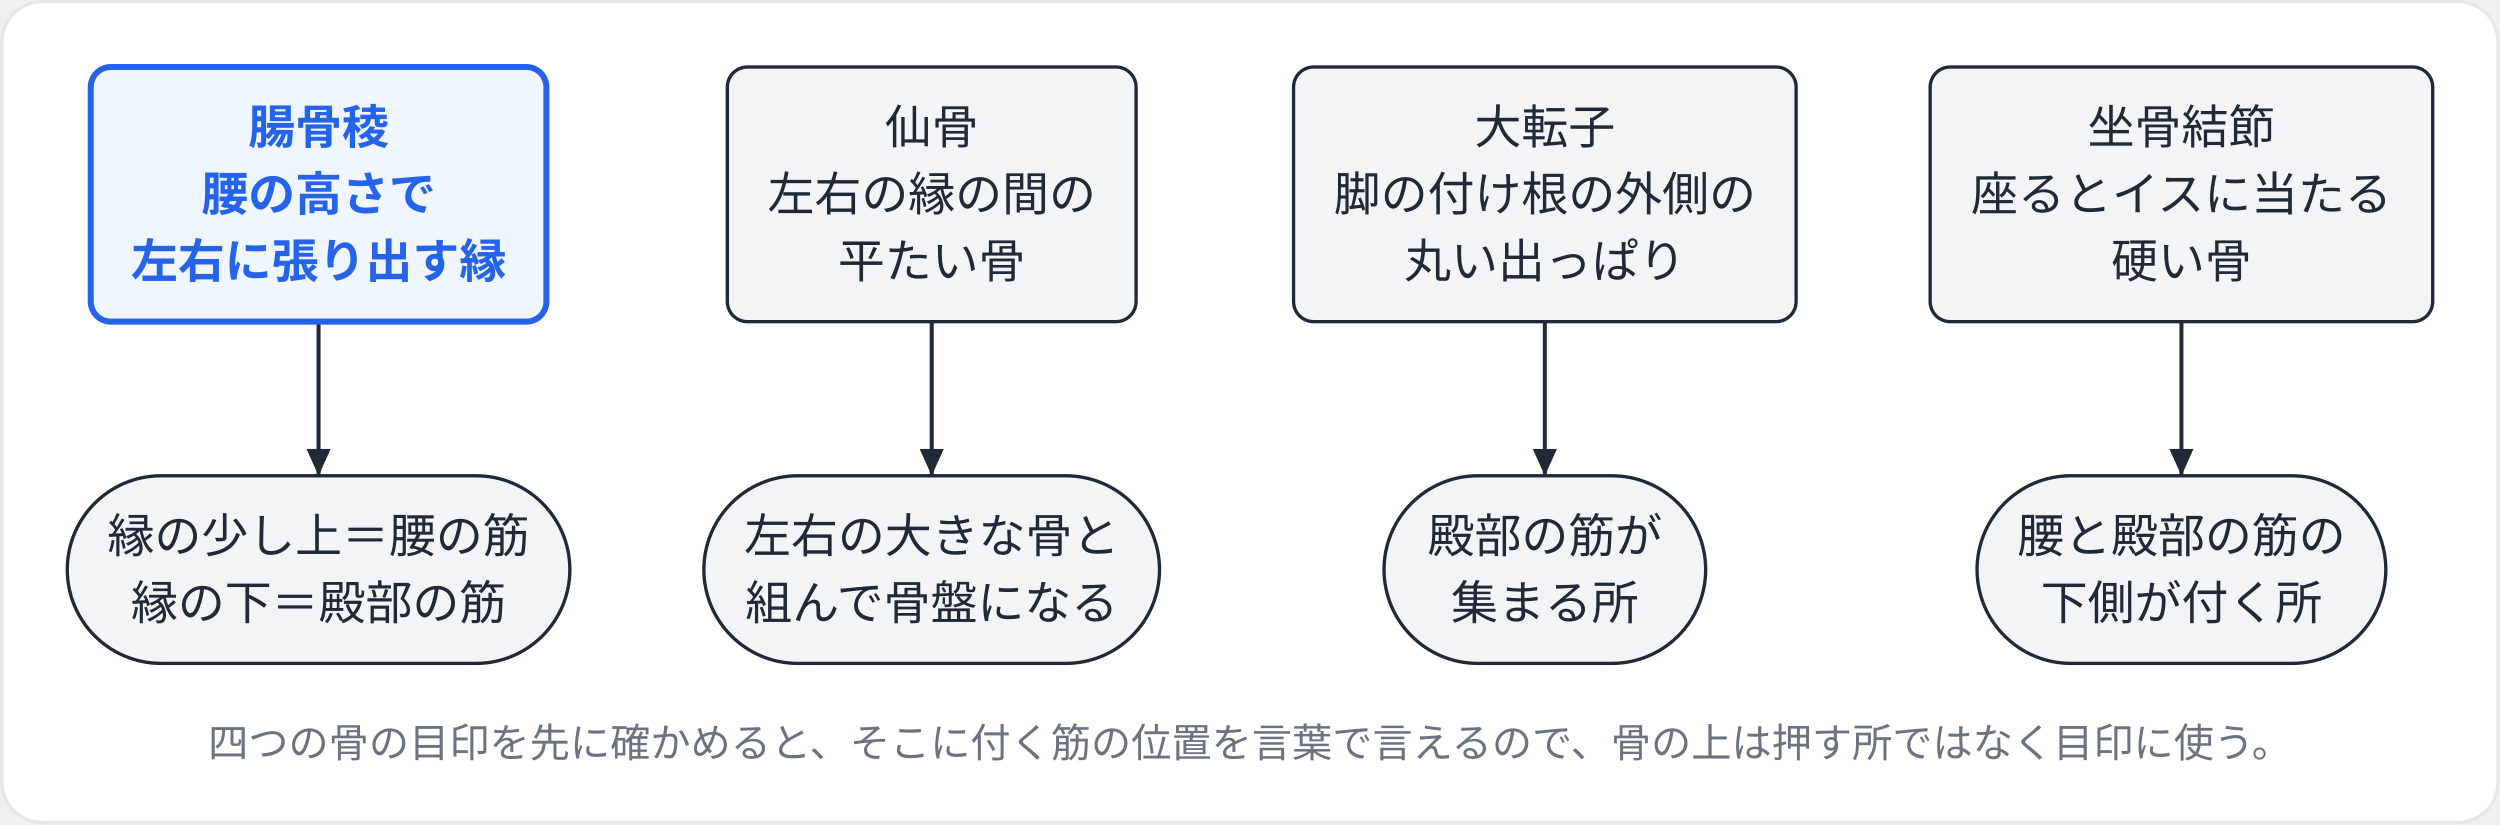
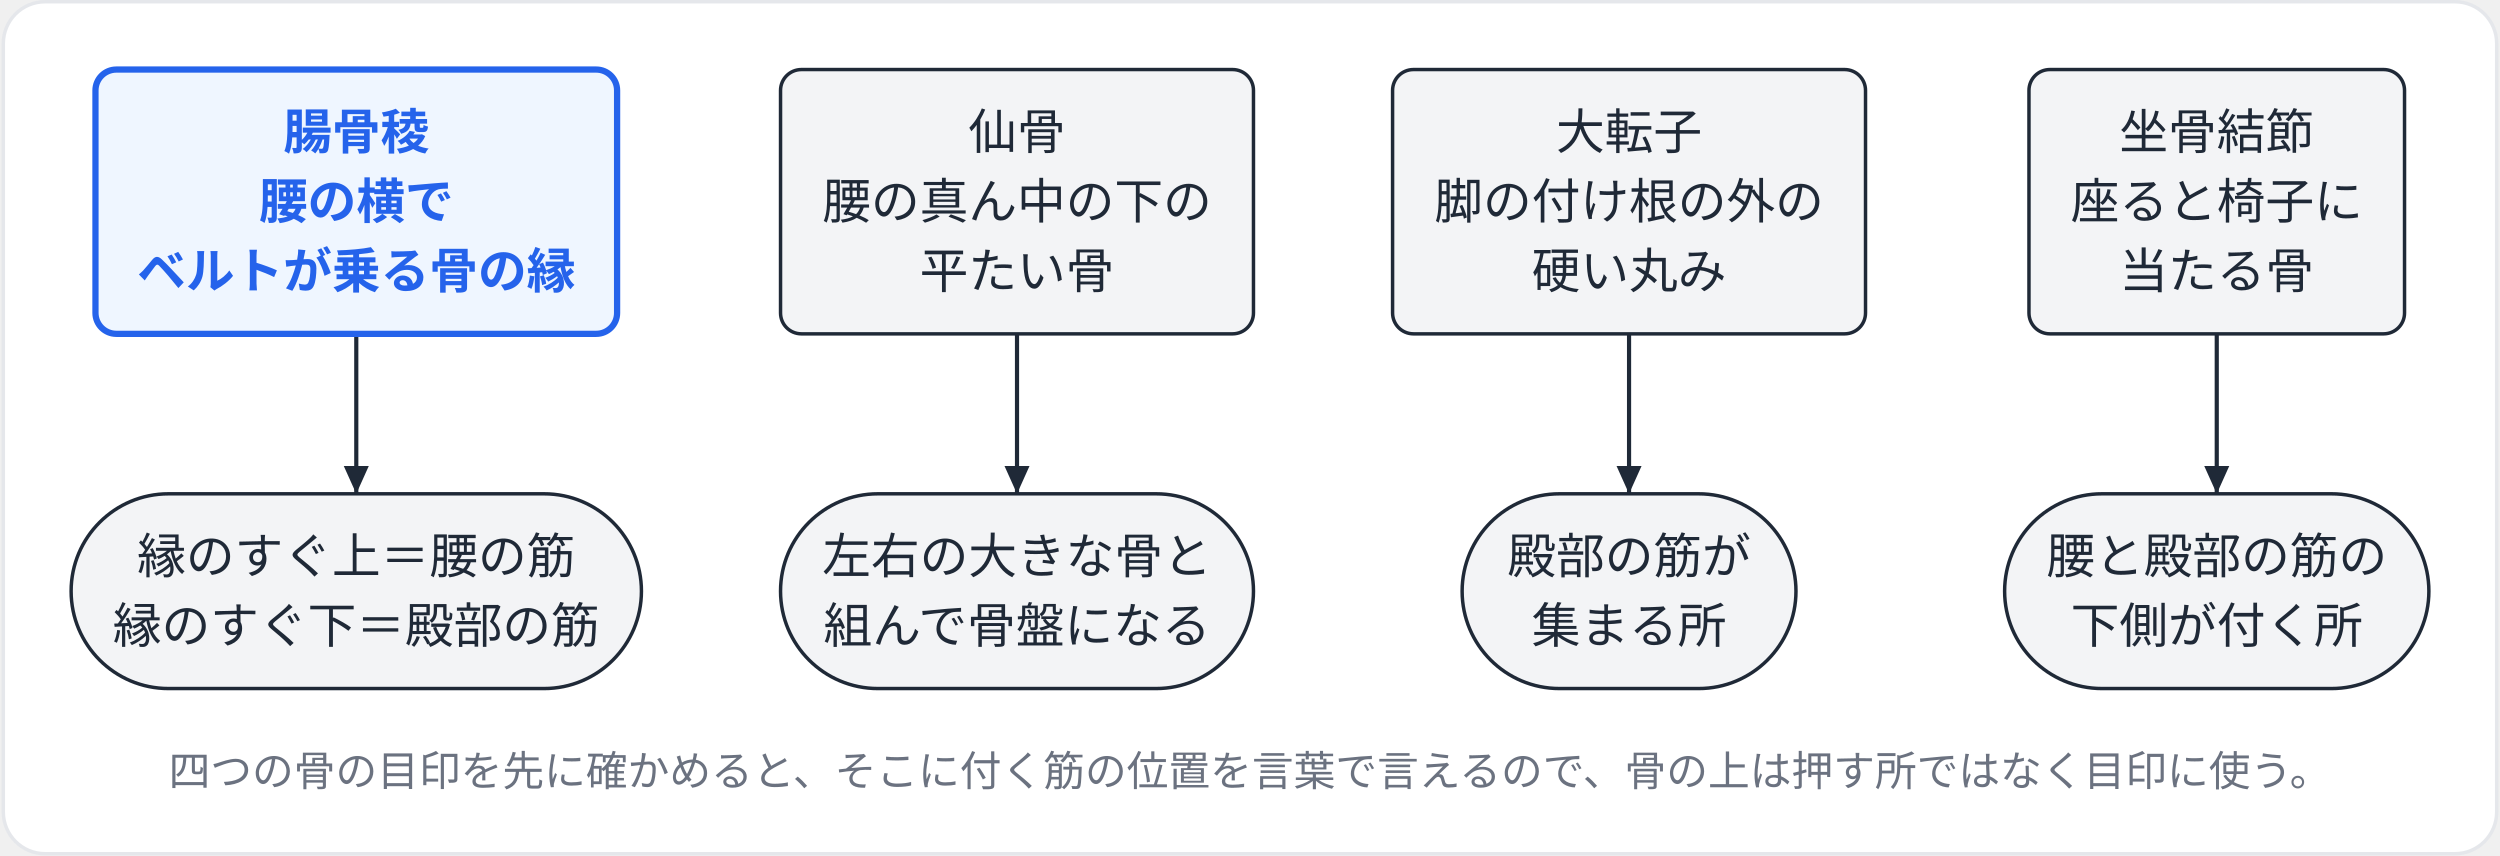
- <svg xmlns="http://www.w3.org/2000/svg" width="640" height="211" viewBox="0 0 746 246" role="img">
-   <rect x="0.5" y="0.5" width="745" height="245" rx="12" fill="#ffffff" stroke="#e5e7eb" stroke-width="1" />
+ <svg xmlns="http://www.w3.org/2000/svg" width="640" height="219" viewBox="0 0 718 246" role="img">
+   <rect x="0.5" y="0.5" width="717" height="245" rx="12" fill="#ffffff" stroke="#e5e7eb" stroke-width="1" />
  <g transform="translate(20 20)">
-     <polyline points="75,76 75,122" fill="none" stroke="#1f2937" stroke-width="1.2" stroke-linejoin="round" />
-     <polygon points="75,122 71.4,114 78.6,114" fill="#1f2937" />
-     <polyline points="258,76 258,122" fill="none" stroke="#1f2937" stroke-width="1.2" stroke-linejoin="round" />
-     <polygon points="258,122 254.4,114 261.6,114" fill="#1f2937" />
-     <polyline points="441,76 441,122" fill="none" stroke="#1f2937" stroke-width="1.2" stroke-linejoin="round" />
-     <polygon points="441,122 437.4,114 444.6,114" fill="#1f2937" />
-     <polyline points="631,76 631,122" fill="none" stroke="#1f2937" stroke-width="1.2" stroke-linejoin="round" />
-     <polygon points="631,122 627.4,114 634.6,114" fill="#1f2937" />
-     <rect x="7" y="0" width="136" height="76" rx="6" fill="#eff6ff" stroke="#2563eb" stroke-width="1.8" />
-     <text x="75" y="22.9" font-family="Hiragino Sans, Hiragino Kaku Gothic ProN, Noto Sans JP, Yu Gothic, Meiryo, sans-serif" font-size="14" fill="#2563eb" text-anchor="middle" font-weight="600">腸骨稜</text>
-     <text x="75" y="42.9" font-family="Hiragino Sans, Hiragino Kaku Gothic ProN, Noto Sans JP, Yu Gothic, Meiryo, sans-serif" font-size="14" fill="#2563eb" text-anchor="middle" font-weight="600">腰の高さで</text>
-     <text x="75" y="62.9" font-family="Hiragino Sans, Hiragino Kaku Gothic ProN, Noto Sans JP, Yu Gothic, Meiryo, sans-serif" font-size="14" fill="#2563eb" text-anchor="middle" font-weight="600">左右に張り出す縁</text>
-     <rect x="197" y="0" width="122" height="76" rx="6" fill="#f3f4f6" stroke="#1f2937" stroke-width="1" />
-     <text x="258" y="22.9" font-family="Hiragino Sans, Hiragino Kaku Gothic ProN, Noto Sans JP, Yu Gothic, Meiryo, sans-serif" font-size="14" fill="#1f2937" text-anchor="middle">仙骨</text>
-     <text x="258" y="42.9" font-family="Hiragino Sans, Hiragino Kaku Gothic ProN, Noto Sans JP, Yu Gothic, Meiryo, sans-serif" font-size="14" fill="#1f2937" text-anchor="middle">左右の縁の間の</text>
-     <text x="258" y="62.9" font-family="Hiragino Sans, Hiragino Kaku Gothic ProN, Noto Sans JP, Yu Gothic, Meiryo, sans-serif" font-size="14" fill="#1f2937" text-anchor="middle">平たい骨</text>
-     <rect x="366" y="0" width="150" height="76" rx="6" fill="#f3f4f6" stroke="#1f2937" stroke-width="1" />
-     <text x="441" y="22.9" font-family="Hiragino Sans, Hiragino Kaku Gothic ProN, Noto Sans JP, Yu Gothic, Meiryo, sans-serif" font-size="14" fill="#1f2937" text-anchor="middle">大転子</text>
-     <text x="441" y="42.9" font-family="Hiragino Sans, Hiragino Kaku Gothic ProN, Noto Sans JP, Yu Gothic, Meiryo, sans-serif" font-size="14" fill="#1f2937" text-anchor="middle">脚の付け根の外側の</text>
-     <text x="441" y="62.9" font-family="Hiragino Sans, Hiragino Kaku Gothic ProN, Noto Sans JP, Yu Gothic, Meiryo, sans-serif" font-size="14" fill="#1f2937" text-anchor="middle">丸い出っぱり</text>
-     <rect x="556" y="0" width="150" height="76" rx="6" fill="#f3f4f6" stroke="#1f2937" stroke-width="1" />
-     <text x="631" y="22.9" font-family="Hiragino Sans, Hiragino Kaku Gothic ProN, Noto Sans JP, Yu Gothic, Meiryo, sans-serif" font-size="14" fill="#1f2937" text-anchor="middle">坐骨結節</text>
-     <text x="631" y="42.9" font-family="Hiragino Sans, Hiragino Kaku Gothic ProN, Noto Sans JP, Yu Gothic, Meiryo, sans-serif" font-size="14" fill="#1f2937" text-anchor="middle">座るとイスに当たる</text>
-     <text x="631" y="62.9" font-family="Hiragino Sans, Hiragino Kaku Gothic ProN, Noto Sans JP, Yu Gothic, Meiryo, sans-serif" font-size="14" fill="#1f2937" text-anchor="middle">硬い骨</text>
-     <rect x="0" y="122" width="150" height="56" rx="28" fill="#f3f4f6" stroke="#1f2937" stroke-width="1" />
-     <text x="75" y="144.9" font-family="Hiragino Sans, Hiragino Kaku Gothic ProN, Noto Sans JP, Yu Gothic, Meiryo, sans-serif" font-size="14" fill="#1f2937" text-anchor="middle">縁の少し上＝腰の筋</text>
-     <text x="75" y="164.9" font-family="Hiragino Sans, Hiragino Kaku Gothic ProN, Noto Sans JP, Yu Gothic, Meiryo, sans-serif" font-size="14" fill="#1f2937" text-anchor="middle">縁の下＝殿部の筋</text>
-     <rect x="190" y="122" width="136" height="56" rx="28" fill="#f3f4f6" stroke="#1f2937" stroke-width="1" />
-     <text x="258" y="144.9" font-family="Hiragino Sans, Hiragino Kaku Gothic ProN, Noto Sans JP, Yu Gothic, Meiryo, sans-serif" font-size="14" fill="#1f2937" text-anchor="middle">左右の大きな骨と</text>
-     <text x="258" y="164.9" font-family="Hiragino Sans, Hiragino Kaku Gothic ProN, Noto Sans JP, Yu Gothic, Meiryo, sans-serif" font-size="14" fill="#1f2937" text-anchor="middle">組んで骨盤になる</text>
-     <rect x="393" y="122" width="96" height="56" rx="28" fill="#f3f4f6" stroke="#1f2937" stroke-width="1" />
-     <text x="441" y="144.9" font-family="Hiragino Sans, Hiragino Kaku Gothic ProN, Noto Sans JP, Yu Gothic, Meiryo, sans-serif" font-size="14" fill="#1f2937" text-anchor="middle">殿部の筋が</text>
-     <text x="441" y="164.9" font-family="Hiragino Sans, Hiragino Kaku Gothic ProN, Noto Sans JP, Yu Gothic, Meiryo, sans-serif" font-size="14" fill="#1f2937" text-anchor="middle">集まる所</text>
-     <rect x="570" y="122" width="122" height="56" rx="28" fill="#f3f4f6" stroke="#1f2937" stroke-width="1" />
-     <text x="631" y="144.9" font-family="Hiragino Sans, Hiragino Kaku Gothic ProN, Noto Sans JP, Yu Gothic, Meiryo, sans-serif" font-size="14" fill="#1f2937" text-anchor="middle">腰と殿部の筋の</text>
-     <text x="631" y="164.9" font-family="Hiragino Sans, Hiragino Kaku Gothic ProN, Noto Sans JP, Yu Gothic, Meiryo, sans-serif" font-size="14" fill="#1f2937" text-anchor="middle">下側が付く所</text>
+     <polyline points="82,76 82,122" fill="none" stroke="#1f2937" stroke-width="1.2" stroke-linejoin="round" />
+     <polygon points="82,122 78.4,114 85.6,114" fill="#1f2937" />
+     <polyline points="272,76 272,122" fill="none" stroke="#1f2937" stroke-width="1.2" stroke-linejoin="round" />
+     <polygon points="272,122 268.4,114 275.6,114" fill="#1f2937" />
+     <polyline points="448,76 448,122" fill="none" stroke="#1f2937" stroke-width="1.2" stroke-linejoin="round" />
+     <polygon points="448,122 444.4,114 451.6,114" fill="#1f2937" />
+     <polyline points="617,76 617,122" fill="none" stroke="#1f2937" stroke-width="1.2" stroke-linejoin="round" />
+     <polygon points="617,122 613.4,114 620.6,114" fill="#1f2937" />
+     <rect x="7" y="0" width="150" height="76" rx="6" fill="#eff6ff" stroke="#2563eb" stroke-width="1.8" />
+     <text x="82" y="22.9" font-family="Hiragino Sans, Hiragino Kaku Gothic ProN, Noto Sans JP, Yu Gothic, Meiryo, sans-serif" font-size="14" fill="#2563eb" text-anchor="middle" font-weight="600">腸骨稜</text>
+     <text x="82" y="42.9" font-family="Hiragino Sans, Hiragino Kaku Gothic ProN, Noto Sans JP, Yu Gothic, Meiryo, sans-serif" font-size="14" fill="#2563eb" text-anchor="middle" font-weight="600">腰の横で</text>
+     <text x="82" y="62.9" font-family="Hiragino Sans, Hiragino Kaku Gothic ProN, Noto Sans JP, Yu Gothic, Meiryo, sans-serif" font-size="14" fill="#2563eb" text-anchor="middle" font-weight="600">ベルトが乗る骨の縁</text>
+     <rect x="204" y="0" width="136" height="76" rx="6" fill="#f3f4f6" stroke="#1f2937" stroke-width="1" />
+     <text x="272" y="22.9" font-family="Hiragino Sans, Hiragino Kaku Gothic ProN, Noto Sans JP, Yu Gothic, Meiryo, sans-serif" font-size="14" fill="#1f2937" text-anchor="middle">仙骨</text>
+     <text x="272" y="42.9" font-family="Hiragino Sans, Hiragino Kaku Gothic ProN, Noto Sans JP, Yu Gothic, Meiryo, sans-serif" font-size="14" fill="#1f2937" text-anchor="middle">腰の真ん中の下の</text>
+     <text x="272" y="62.9" font-family="Hiragino Sans, Hiragino Kaku Gothic ProN, Noto Sans JP, Yu Gothic, Meiryo, sans-serif" font-size="14" fill="#1f2937" text-anchor="middle">平たい骨</text>
+     <rect x="380" y="0" width="136" height="76" rx="6" fill="#f3f4f6" stroke="#1f2937" stroke-width="1" />
+     <text x="448" y="22.9" font-family="Hiragino Sans, Hiragino Kaku Gothic ProN, Noto Sans JP, Yu Gothic, Meiryo, sans-serif" font-size="14" fill="#1f2937" text-anchor="middle">大転子</text>
+     <text x="448" y="42.9" font-family="Hiragino Sans, Hiragino Kaku Gothic ProN, Noto Sans JP, Yu Gothic, Meiryo, sans-serif" font-size="14" fill="#1f2937" text-anchor="middle">脚の付け根の外の</text>
+     <text x="448" y="62.9" font-family="Hiragino Sans, Hiragino Kaku Gothic ProN, Noto Sans JP, Yu Gothic, Meiryo, sans-serif" font-size="14" fill="#1f2937" text-anchor="middle">硬い丸み</text>
+     <rect x="563" y="0" width="108" height="76" rx="6" fill="#f3f4f6" stroke="#1f2937" stroke-width="1" />
+     <text x="617" y="22.9" font-family="Hiragino Sans, Hiragino Kaku Gothic ProN, Noto Sans JP, Yu Gothic, Meiryo, sans-serif" font-size="14" fill="#1f2937" text-anchor="middle">坐骨結節</text>
+     <text x="617" y="42.9" font-family="Hiragino Sans, Hiragino Kaku Gothic ProN, Noto Sans JP, Yu Gothic, Meiryo, sans-serif" font-size="14" fill="#1f2937" text-anchor="middle">座ると椅子に</text>
+     <text x="617" y="62.9" font-family="Hiragino Sans, Hiragino Kaku Gothic ProN, Noto Sans JP, Yu Gothic, Meiryo, sans-serif" font-size="14" fill="#1f2937" text-anchor="middle">当たる骨</text>
+     <rect x="0" y="122" width="164" height="56" rx="28" fill="#f3f4f6" stroke="#1f2937" stroke-width="1" />
+     <text x="82" y="144.9" font-family="Hiragino Sans, Hiragino Kaku Gothic ProN, Noto Sans JP, Yu Gothic, Meiryo, sans-serif" font-size="14" fill="#1f2937" text-anchor="middle">縁のすぐ上＝腰の筋</text>
+     <text x="82" y="164.9" font-family="Hiragino Sans, Hiragino Kaku Gothic ProN, Noto Sans JP, Yu Gothic, Meiryo, sans-serif" font-size="14" fill="#1f2937" text-anchor="middle">縁のすぐ下＝殿部の筋</text>
+     <rect x="204" y="122" width="136" height="56" rx="28" fill="#f3f4f6" stroke="#1f2937" stroke-width="1" />
+     <text x="272" y="144.9" font-family="Hiragino Sans, Hiragino Kaku Gothic ProN, Noto Sans JP, Yu Gothic, Meiryo, sans-serif" font-size="14" fill="#1f2937" text-anchor="middle">左右の大きな骨と</text>
+     <text x="272" y="164.9" font-family="Hiragino Sans, Hiragino Kaku Gothic ProN, Noto Sans JP, Yu Gothic, Meiryo, sans-serif" font-size="14" fill="#1f2937" text-anchor="middle">組んで骨盤になる</text>
+     <rect x="400" y="122" width="96" height="56" rx="28" fill="#f3f4f6" stroke="#1f2937" stroke-width="1" />
+     <text x="448" y="144.9" font-family="Hiragino Sans, Hiragino Kaku Gothic ProN, Noto Sans JP, Yu Gothic, Meiryo, sans-serif" font-size="14" fill="#1f2937" text-anchor="middle">殿部の筋が</text>
+     <text x="448" y="164.9" font-family="Hiragino Sans, Hiragino Kaku Gothic ProN, Noto Sans JP, Yu Gothic, Meiryo, sans-serif" font-size="14" fill="#1f2937" text-anchor="middle">集まる所</text>
+     <rect x="556" y="122" width="122" height="56" rx="28" fill="#f3f4f6" stroke="#1f2937" stroke-width="1" />
+     <text x="617" y="144.9" font-family="Hiragino Sans, Hiragino Kaku Gothic ProN, Noto Sans JP, Yu Gothic, Meiryo, sans-serif" font-size="14" fill="#1f2937" text-anchor="middle">腰と殿部の筋の</text>
+     <text x="617" y="164.9" font-family="Hiragino Sans, Hiragino Kaku Gothic ProN, Noto Sans JP, Yu Gothic, Meiryo, sans-serif" font-size="14" fill="#1f2937" text-anchor="middle">下側が付く所</text>
  </g>
-   <text x="373" y="226" font-family="Hiragino Sans, Hiragino Kaku Gothic ProN, Noto Sans JP, Yu Gothic, Meiryo, sans-serif" font-size="12" fill="#6b7280" text-anchor="middle">四つの骨の目印を先に確かめると、そこに付く筋の位置を言葉で言えるので、骨の上は押す所ではなく目印に使う。</text>
+   <text x="359" y="226" font-family="Hiragino Sans, Hiragino Kaku Gothic ProN, Noto Sans JP, Yu Gothic, Meiryo, sans-serif" font-size="12" fill="#6b7280" text-anchor="middle">四つの骨の目印を先に確かめると、そこに付く筋の位置を言葉で言えるので、骨の上は押す所ではなく目印に使う。</text>
</svg>
